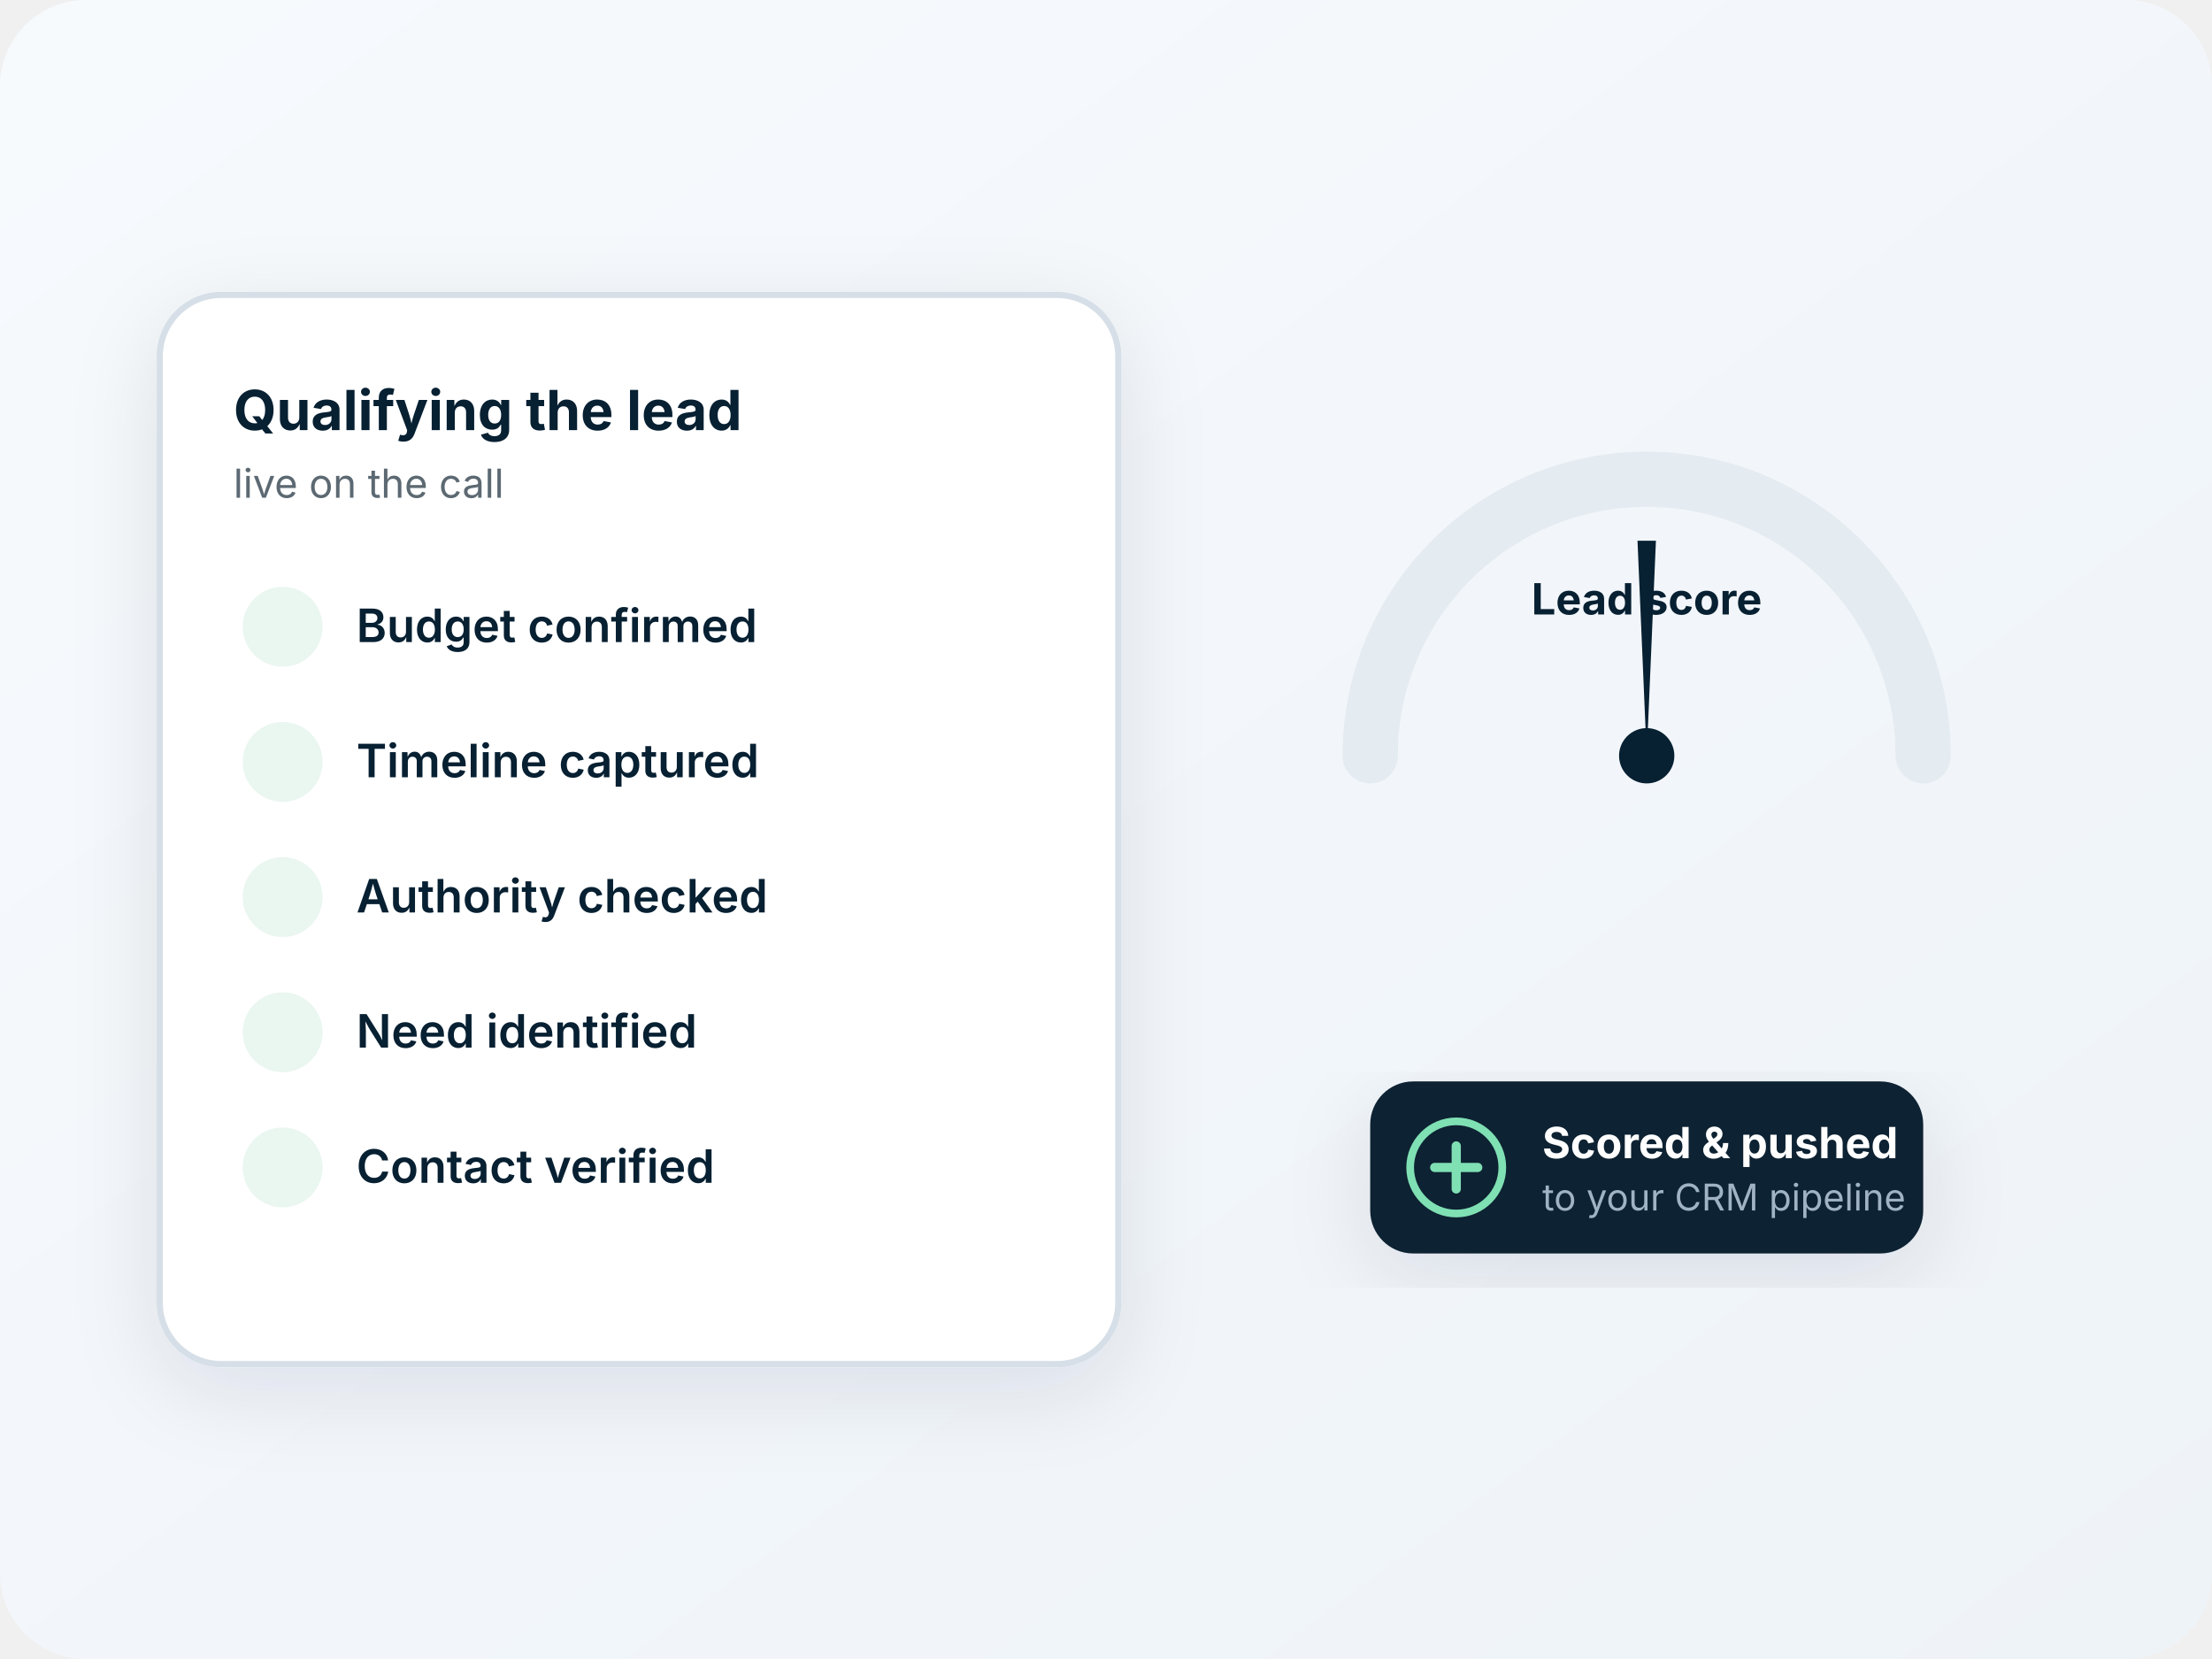
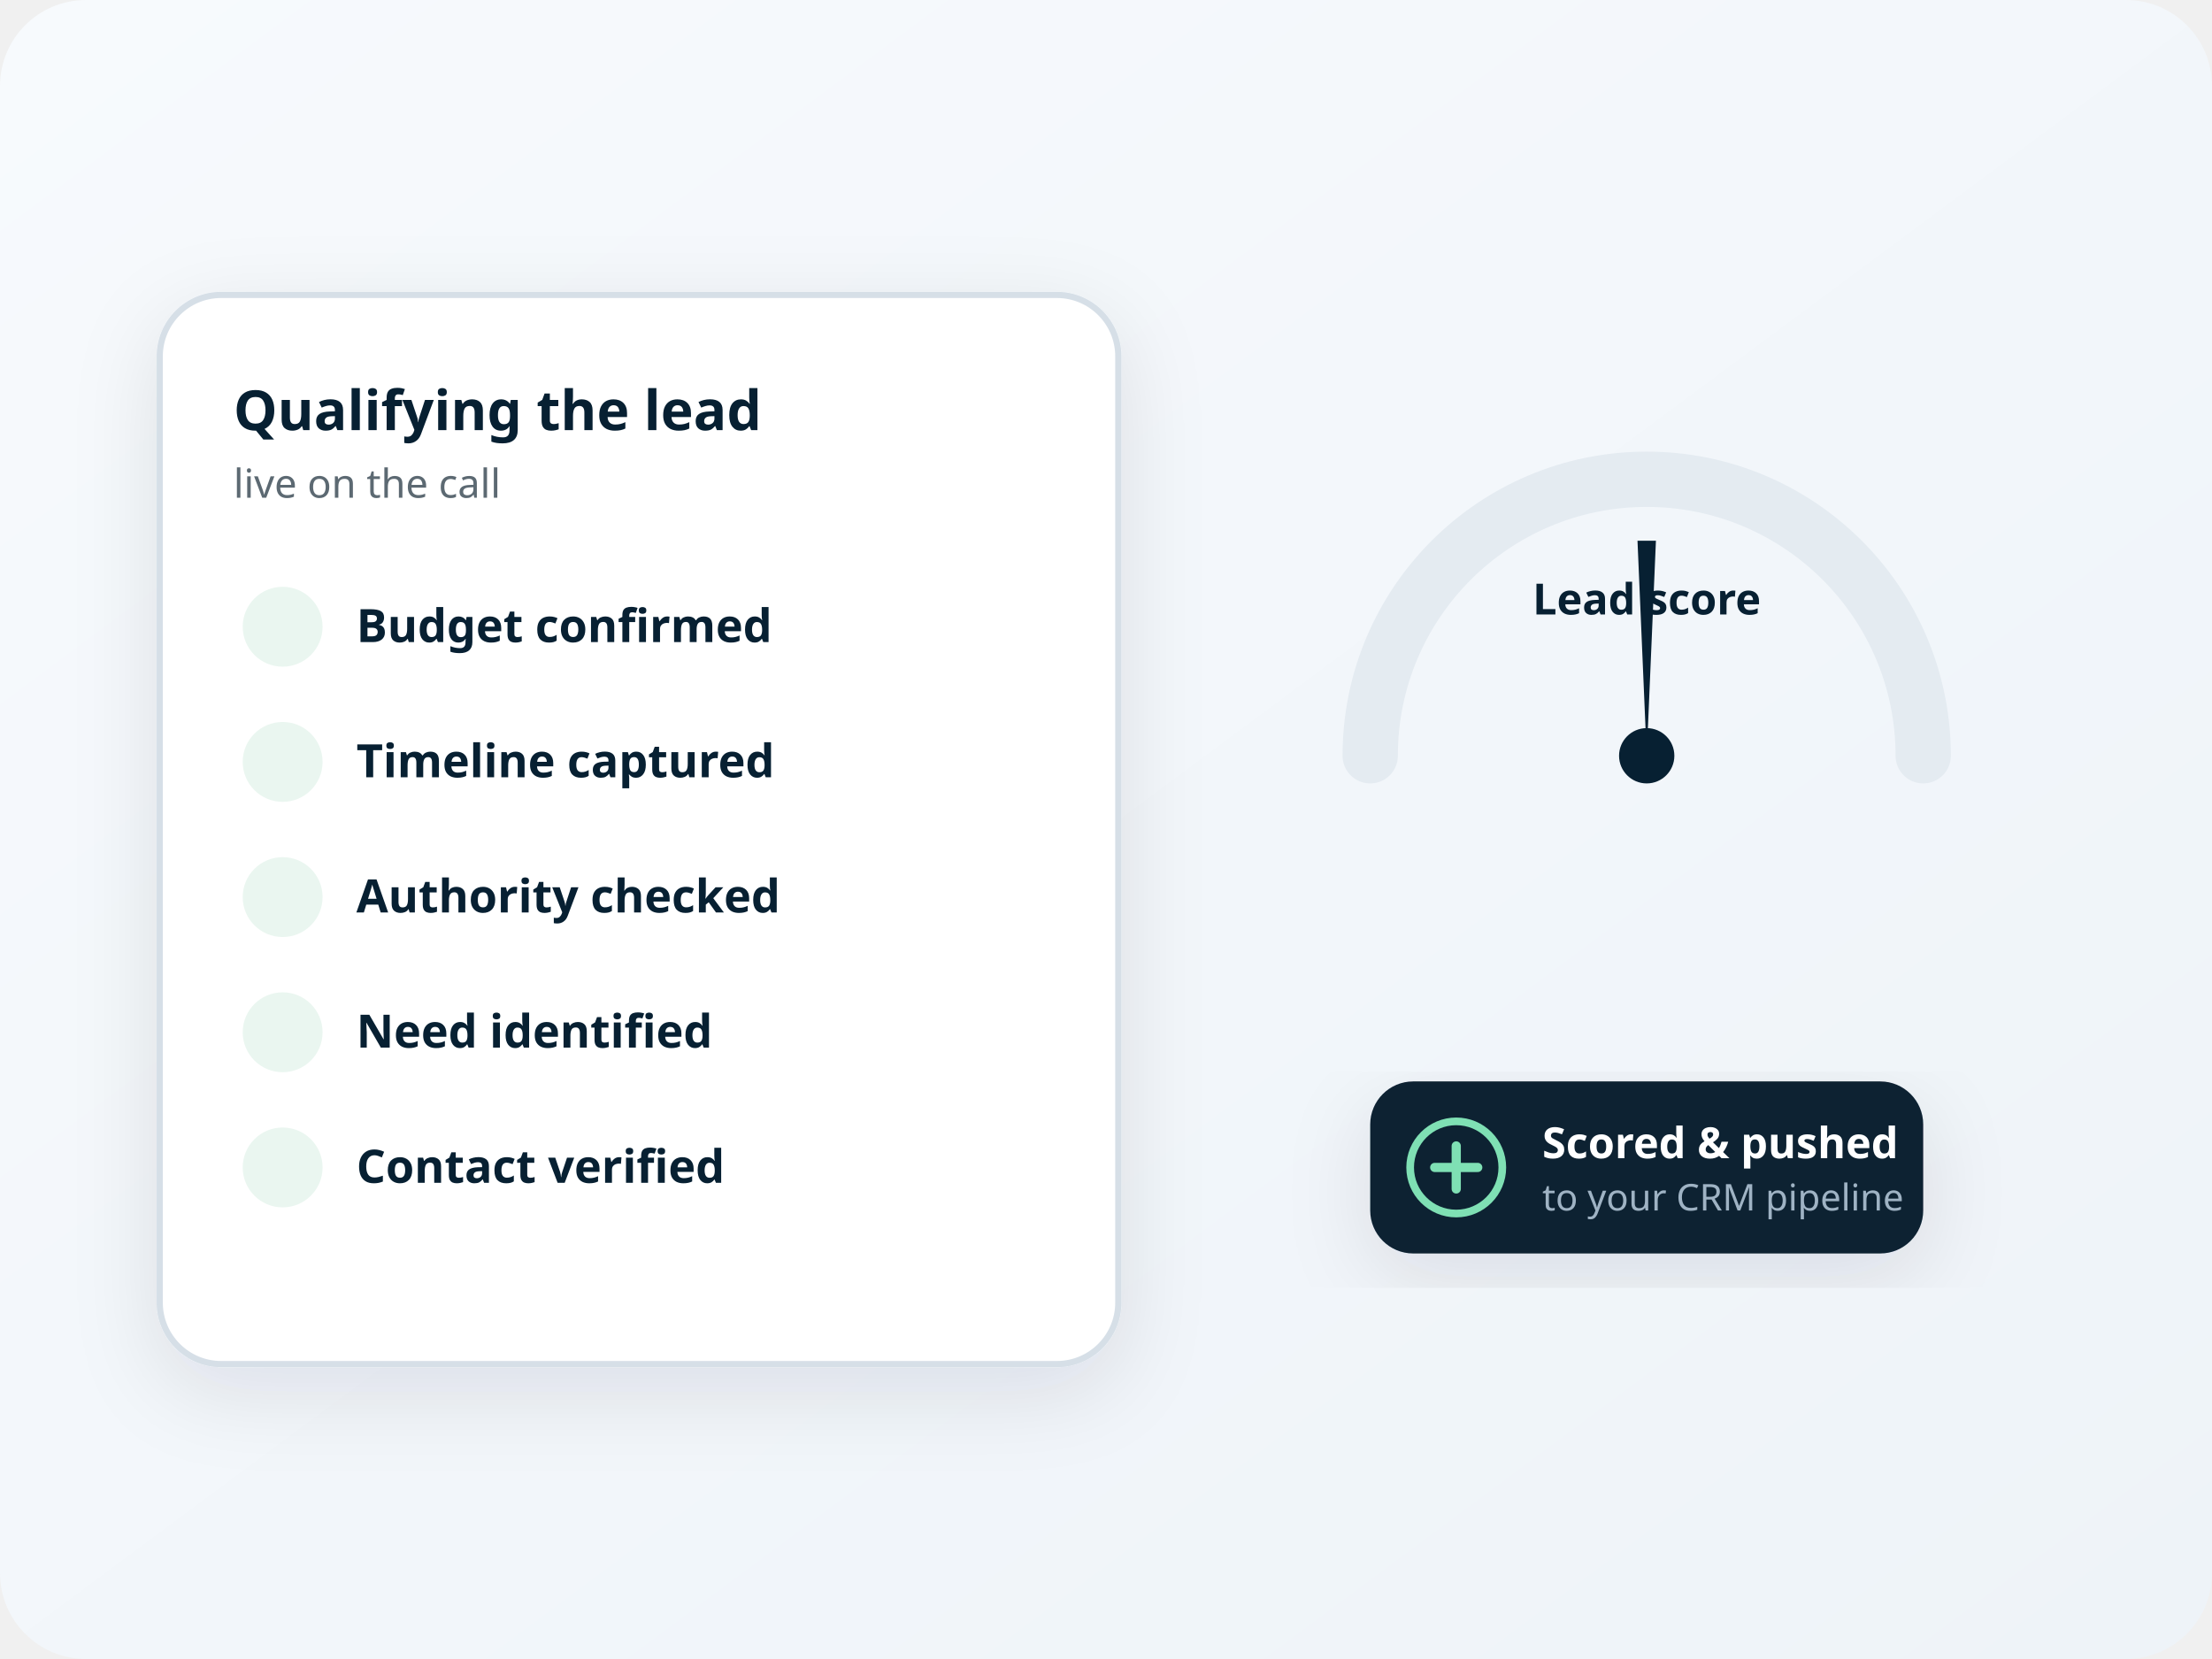
<svg xmlns="http://www.w3.org/2000/svg" viewBox="0 0 720 540" width="720" height="540" role="img" aria-label="AI sales automation: qualifying and scoring inbound leads by phone">
  <defs>
    <linearGradient id="sa-bg" x1="0" y1="0" x2="1" y2="1">
      <stop offset="0" stop-color="#F7FAFD" />
      <stop offset="1" stop-color="#EEF3F8" />
    </linearGradient>
    <linearGradient id="sa-gauge" x1="0" y1="0" x2="1" y2="0">
      <stop offset="0" stop-color="#FF7E55" />
      <stop offset="1" stop-color="#1E9E6A" />
    </linearGradient>
    <filter id="sa-shadow" x="-20%" y="-20%" width="140%" height="140%">
      <feDropShadow dx="0" dy="8" stdDeviation="14" flood-color="#072032" flood-opacity="0.10" />
    </filter>
    <style>
      .sa-q .sa-dot{transform-box:fill-box;transform-origin:center;animation:saDot 5s ease-in-out infinite}
      @keyframes saDot{0%,100%{opacity:.85}50%{opacity:1}}
      .sa-tick{stroke-dasharray:22;stroke-dashoffset:22;animation:saTick 5s ease-in-out infinite}
      @keyframes saTick{0%,10%{stroke-dashoffset:22}22%,100%{stroke-dashoffset:0}}
      .sa-needle{transform-origin:536px 246px;animation:saNeedle 5s cubic-bezier(.4,0,.2,1) infinite}
      @keyframes saNeedle{0%,30%{transform:rotate(-88deg)}65%,95%{transform:rotate(48deg)}100%{transform:rotate(-88deg)}}
      .sa-score{opacity:0;animation:saScore 5s ease-in-out infinite}
      @keyframes saScore{0%,45%{opacity:0}58%,100%{opacity:1}}
      .sa-arc{stroke-dasharray:283;stroke-dashoffset:283;animation:saArc 5s cubic-bezier(.4,0,.2,1) infinite}
      @keyframes saArc{0%,30%{stroke-dashoffset:283}65%,100%{stroke-dashoffset:57}}
      .sa-push{transform-origin:536px 380px;animation:saPush 5s ease-in-out infinite}
      @keyframes saPush{0%,60%{opacity:.5;transform:translateY(6px)}70%,100%{opacity:1;transform:translateY(0)}}
    </style>
  </defs>
  <rect width="720" height="540" rx="28" fill="url(#sa-bg)" />
  <rect x="1" y="1" width="718" height="538" rx="27" fill="none" />
  <g filter="url(#sa-shadow)">
    <rect x="52" y="96" width="312" height="348" rx="20" fill="#fff" stroke="#D6DFE7" stroke-width="2" />
  </g>
-   <text x="76" y="140" font-family="Manrope,ui-sans-serif,system-ui,-apple-system,Segoe UI,sans-serif" font-size="18" font-weight="700" fill="#072032">Qualifying the lead</text>
-   <text x="76" y="162" font-family="Manrope,ui-sans-serif,system-ui,-apple-system,Segoe UI,sans-serif" font-size="13" fill="#5C6972">live on the call</text>
-   <g class="sa-q" font-family="Manrope,ui-sans-serif,system-ui,-apple-system,Segoe UI,sans-serif" font-size="15" font-weight="600" fill="#072032">
+   <text x="76" y="140" font-family="DM Sans,Segoe UI,sans-serif" font-size="18" font-weight="700" fill="#072032">Qualifying the lead</text>
+   <text x="76" y="162" font-family="DM Sans,Segoe UI,sans-serif" font-size="13" fill="#5C6972">live on the call</text>
+   <g class="sa-q" font-family="DM Sans,Segoe UI,sans-serif" font-size="15" font-weight="600" fill="#072032">
    <g>
      <circle class="sa-dot" cx="92" cy="204" r="13" fill="#EAF6F0" />
      <path class="sa-tick" d="M86 204 l4 4 8 -9" fill="none" stroke="#1E9E6A" stroke-width="3" stroke-linecap="round" stroke-linejoin="round" style="animation-delay:.0s" />
      <text x="116" y="209">Budget confirmed</text>
    </g>
    <g>
      <circle class="sa-dot" cx="92" cy="248" r="13" fill="#EAF6F0" />
      <path class="sa-tick" d="M86 248 l4 4 8 -9" fill="none" stroke="#1E9E6A" stroke-width="3" stroke-linecap="round" stroke-linejoin="round" style="animation-delay:.4s" />
      <text x="116" y="253">Timeline captured</text>
    </g>
    <g>
      <circle class="sa-dot" cx="92" cy="292" r="13" fill="#EAF6F0" />
      <path class="sa-tick" d="M86 292 l4 4 8 -9" fill="none" stroke="#1E9E6A" stroke-width="3" stroke-linecap="round" stroke-linejoin="round" style="animation-delay:.8s" />
      <text x="116" y="297">Authority checked</text>
    </g>
    <g>
      <circle class="sa-dot" cx="92" cy="336" r="13" fill="#EAF6F0" />
      <path class="sa-tick" d="M86 336 l4 4 8 -9" fill="none" stroke="#1E9E6A" stroke-width="3" stroke-linecap="round" stroke-linejoin="round" style="animation-delay:1.2s" />
      <text x="116" y="341">Need identified</text>
    </g>
    <g>
      <circle class="sa-dot" cx="92" cy="380" r="13" fill="#EAF6F0" />
      <path class="sa-tick" d="M86 380 l4 4 8 -9" fill="none" stroke="#1E9E6A" stroke-width="3" stroke-linecap="round" stroke-linejoin="round" style="animation-delay:1.6s" />
      <text x="116" y="385">Contact verified</text>
    </g>
  </g>
  <g transform="translate(536,246)">
    <path d="M-90 0 A90 90 0 0 1 90 0" fill="none" stroke="#E4EBF1" stroke-width="18" stroke-linecap="round" />
    <path class="sa-arc" d="M-90 0 A90 90 0 0 1 90 0" fill="none" stroke="url(#sa-gauge)" stroke-width="18" stroke-linecap="round" />
  </g>
  <g class="sa-needle">
    <path d="M536 246 L533 176 L539 176 Z" fill="#072032" />
  </g>
  <circle cx="536" cy="246" r="9" fill="#072032" />
  <g class="sa-score">
-     <text x="536" y="300" text-anchor="middle" font-family="Manrope,ui-sans-serif,system-ui,-apple-system,Segoe UI,sans-serif" font-size="40" font-weight="800" fill="#072032">92</text>
-     <text x="536" y="322" text-anchor="middle" font-family="Manrope,ui-sans-serif,system-ui,-apple-system,Segoe UI,sans-serif" font-size="13" font-weight="700" fill="#1E9E6A" letter-spacing="1">HOT LEAD</text>
+     <text x="536" y="300" text-anchor="middle" font-family="DM Sans,Segoe UI,sans-serif" font-size="40" font-weight="800" fill="#072032">92</text>
+     <text x="536" y="322" text-anchor="middle" font-family="DM Sans,Segoe UI,sans-serif" font-size="13" font-weight="700" fill="#1E9E6A" letter-spacing="1">HOT LEAD</text>
  </g>
-   <text x="536" y="200" text-anchor="middle" font-family="Manrope,ui-sans-serif,system-ui,-apple-system,Segoe UI,sans-serif" font-size="14" font-weight="700" fill="#072032">Lead score</text>
+   <text x="536" y="200" text-anchor="middle" font-family="DM Sans,Segoe UI,sans-serif" font-size="14" font-weight="700" fill="#072032">Lead score</text>
  <g class="sa-push">
    <g transform="translate(446,352)">
      <rect width="180" height="56" rx="14" fill="#072032" filter="url(#sa-shadow)" />
      <circle cx="28" cy="28" r="15" fill="none" stroke="#7FE0B4" stroke-width="2.5" />
      <path d="M28 21 v14 M21 28 h14" stroke="#7FE0B4" stroke-width="3" stroke-linecap="round" />
-       <text x="56" y="25" font-family="Manrope,ui-sans-serif,system-ui,-apple-system,Segoe UI,sans-serif" font-size="14" font-weight="700" fill="#fff">Scored &amp; pushed</text>
-       <text x="56" y="42" font-family="Manrope,ui-sans-serif,system-ui,-apple-system,Segoe UI,sans-serif" font-size="12" fill="#9FB3C4">to your CRM pipeline</text>
+       <text x="56" y="25" font-family="DM Sans,Segoe UI,sans-serif" font-size="14" font-weight="700" fill="#fff">Scored &amp; pushed</text>
+       <text x="56" y="42" font-family="DM Sans,Segoe UI,sans-serif" font-size="12" fill="#9FB3C4">to your CRM pipeline</text>
    </g>
  </g>
</svg>
